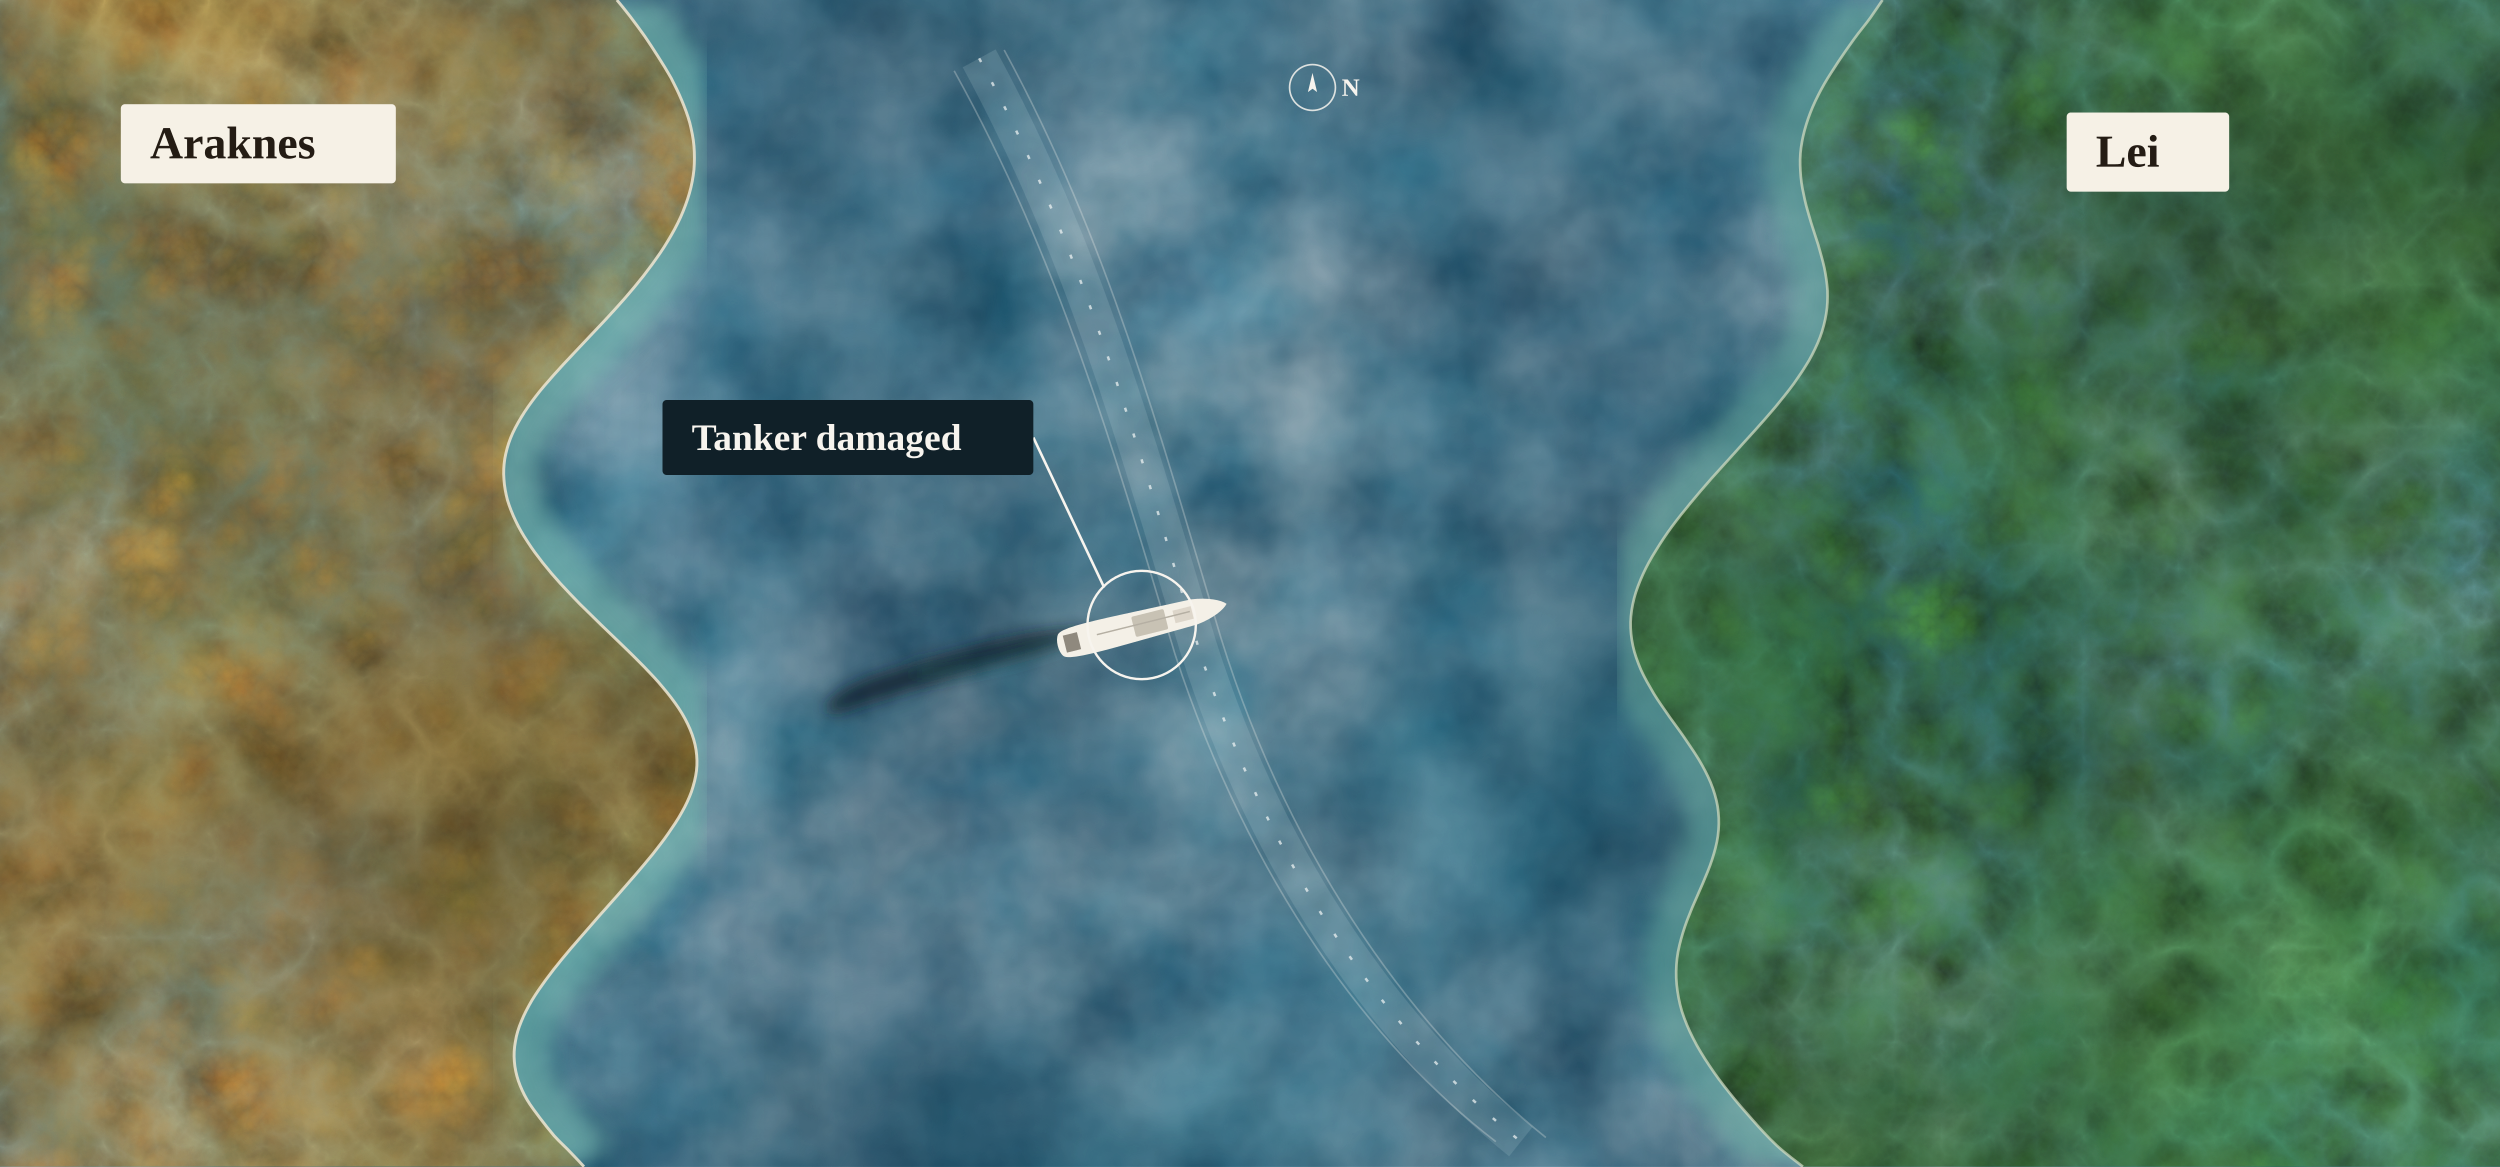
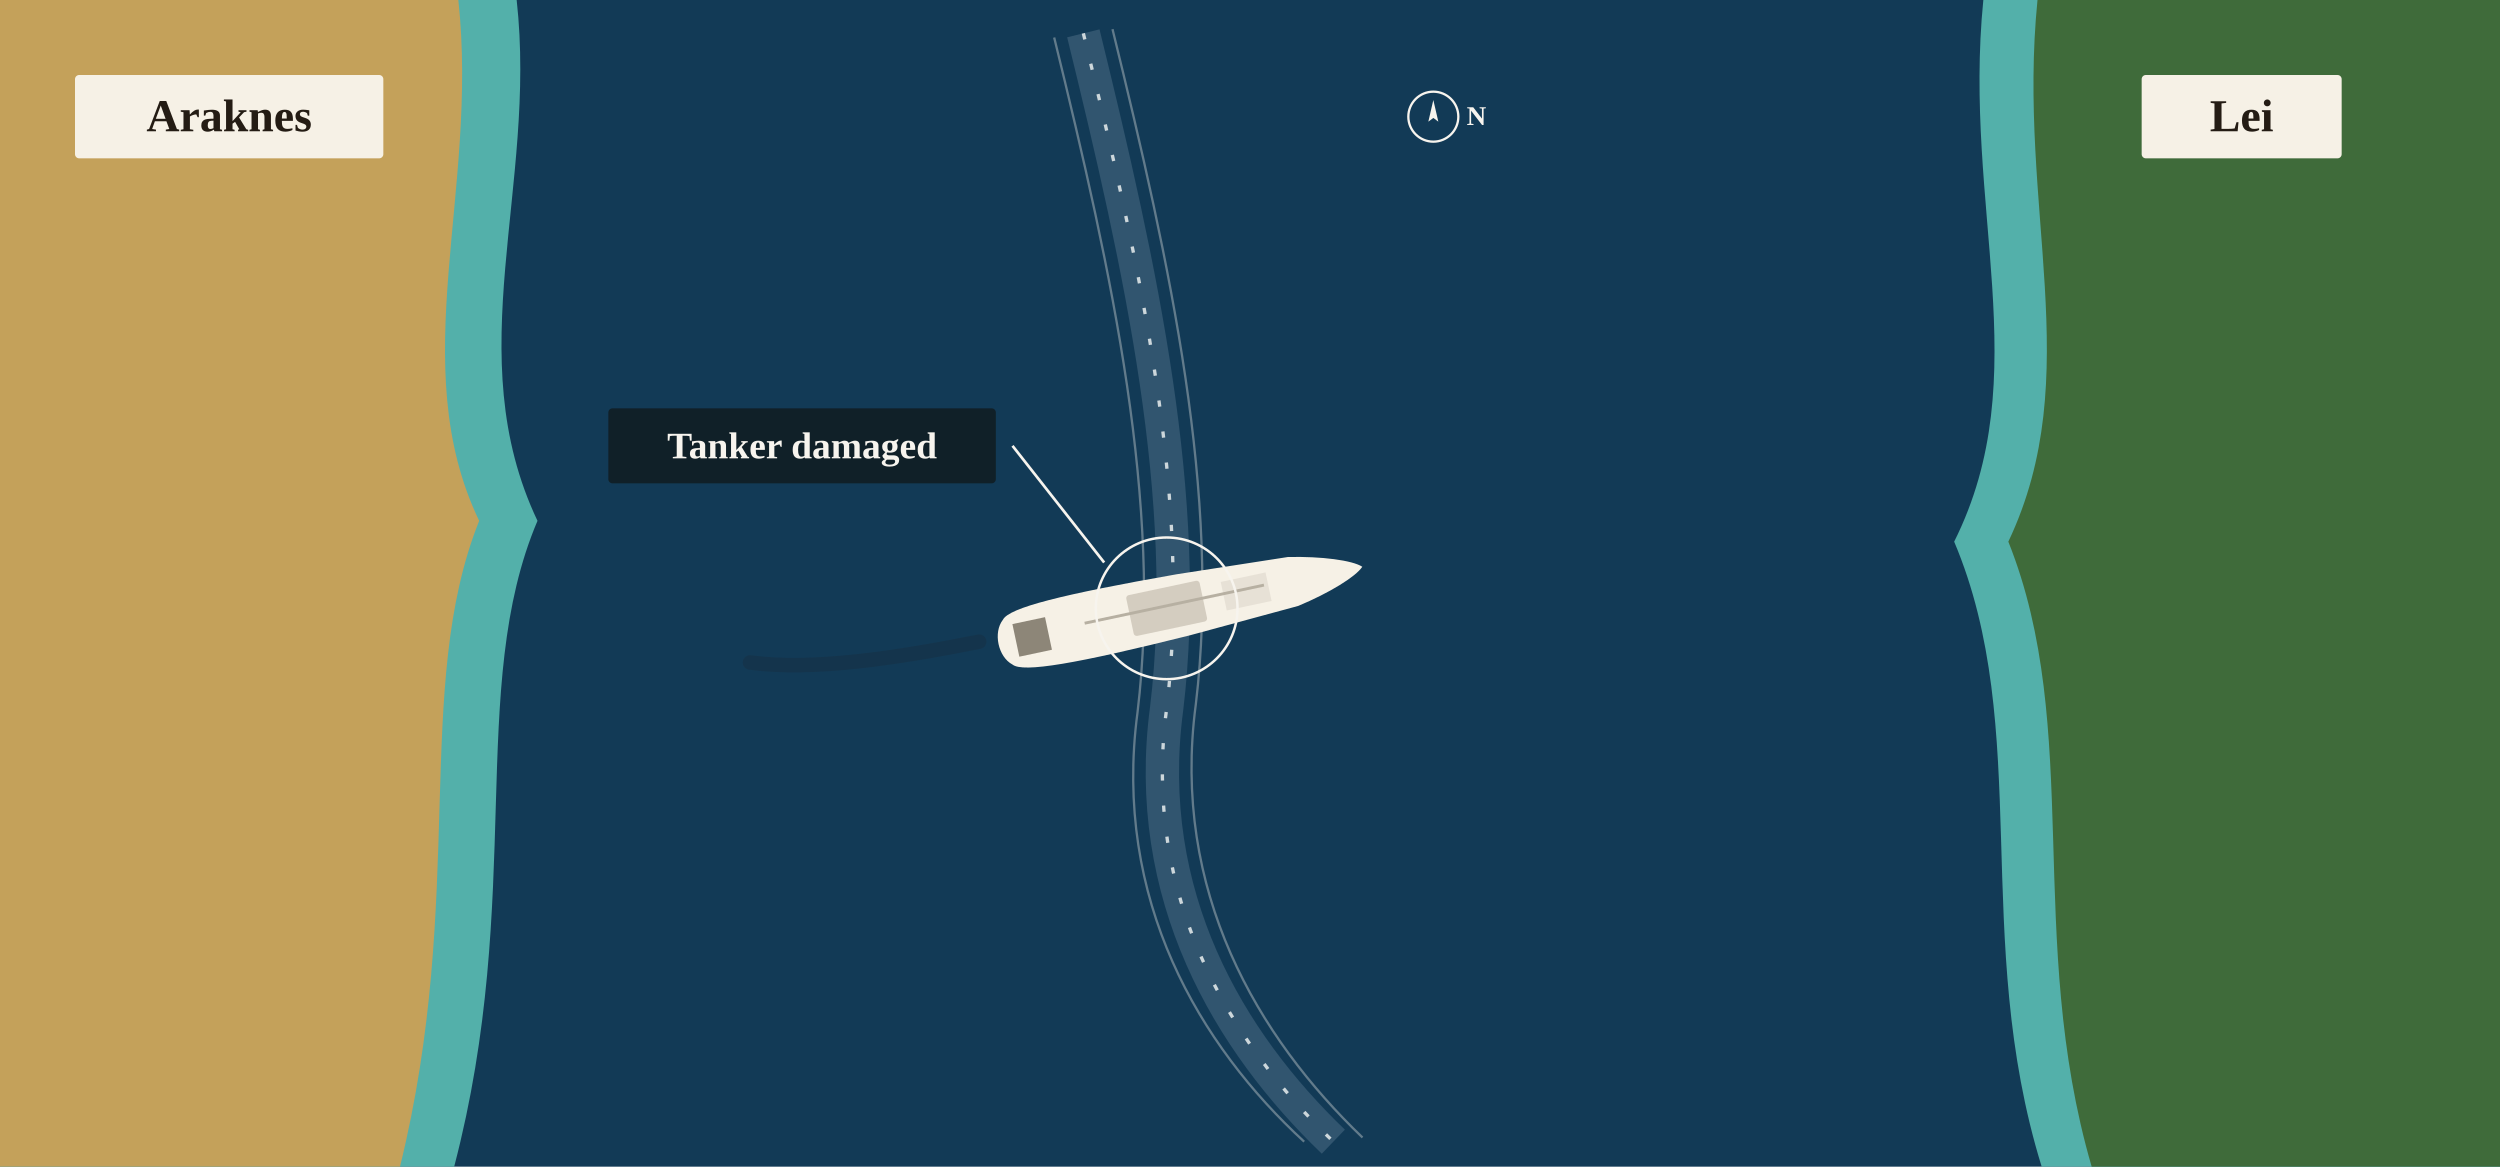
<svg xmlns="http://www.w3.org/2000/svg" viewBox="0 0 1200 560">
  <style>
  .sat-layer { display: none; }
  svg[data-beat="route"] .b-route,
  svg[data-beat="advice"] .b-route,
  svg[data-beat="advice"] .b-advice,
  svg[data-beat="upgrade"] .b-upgrade,
  svg[data-beat="second"] .b-second,
  svg[data-beat="second"] .b-read,
  svg[data-beat="acts"] .b-second,
  svg[data-beat="acts"] .b-acts,
  svg[data-beat="lei"] .b-second,
  svg[data-beat="lei"] .b-acts,
  svg[data-beat="lei"] .b-lei { display: inline; }
</style>
  <defs>
-     <filter id="sea" x="0" y="0" width="100%" height="100%" color-interpolation-filters="sRGB">
-       <feTurbulence type="fractalNoise" baseFrequency="0.018" numOctaves="4" seed="2" result="a" />
-       <feTurbulence type="fractalNoise" baseFrequency="0.004" numOctaves="3" seed="6" result="b" />
-       <feBlend in="a" in2="b" mode="multiply" result="n" />
-       <feColorMatrix in="n" type="matrix" values="         0.15 0.10 0.05 0 0.02         0.22 0.28 0.08 0 0.10         0.25 0.30 0.12 0 0.16         0 0 0 1 0" />
-       <feComponentTransfer>
-         <feFuncR type="linear" slope="1.35" intercept="-0.08" />
-         <feFuncG type="linear" slope="1.25" intercept="-0.04" />
-         <feFuncB type="linear" slope="1.15" intercept="0.0" />
-       </feComponentTransfer>
-     </filter>
-     <filter id="arid" x="0" y="0" width="100%" height="100%" color-interpolation-filters="sRGB">
-       <feTurbulence type="turbulence" baseFrequency="0.02" numOctaves="5" seed="11" result="a" />
-       <feTurbulence type="fractalNoise" baseFrequency="0.004" numOctaves="3" seed="15" result="b" />
-       <feBlend in="a" in2="b" mode="multiply" result="n" />
-       <feColorMatrix in="n" type="matrix" values="         0.55 0.30 0.08 0 0.16         0.32 0.36 0.06 0 0.12         0.12 0.14 0.05 0 0.06         0 0 0 1 0" />
-       <feComponentTransfer>
-         <feFuncR type="linear" slope="1.2" intercept="-0.02" />
-         <feFuncG type="linear" slope="1.15" intercept="-0.02" />
-         <feFuncB type="linear" slope="1.05" intercept="-0.02" />
-       </feComponentTransfer>
-     </filter>
-     <filter id="green" x="0" y="0" width="100%" height="100%" color-interpolation-filters="sRGB">
-       <feTurbulence type="turbulence" baseFrequency="0.022" numOctaves="5" seed="21" result="a" />
-       <feTurbulence type="fractalNoise" baseFrequency="0.005" numOctaves="3" seed="24" result="b" />
-       <feBlend in="a" in2="b" mode="multiply" result="n" />
-       <feColorMatrix in="n" type="matrix" values="         0.16 0.18 0.05 0 0.05         0.22 0.40 0.08 0 0.08         0.10 0.16 0.06 0 0.05         0 0 0 1 0" />
-       <feComponentTransfer>
-         <feFuncR type="linear" slope="1.15" intercept="-0.02" />
-         <feFuncG type="linear" slope="1.2" intercept="-0.02" />
-         <feFuncB type="linear" slope="1.05" intercept="-0.02" />
-       </feComponentTransfer>
-     </filter>
-     <filter id="shore" x="-5%" y="-5%" width="110%" height="110%">
-       <feGaussianBlur stdDeviation="5" />
-     </filter>
-     <filter id="slick" x="-30%" y="-30%" width="160%" height="160%">
-       <feGaussianBlur stdDeviation="3.5" />
-     </filter>
-     <linearGradient id="deep" x1="0" y1="0" x2="1" y2="0">
-       <stop offset="0" stop-color="#041018" stop-opacity="0" />
-       <stop offset="0.36" stop-color="#041018" stop-opacity="0.2" />
-       <stop offset="0.64" stop-color="#041018" stop-opacity="0.2" />
-       <stop offset="1" stop-color="#041018" stop-opacity="0" />
-     </linearGradient>
    <symbol id="hull-tanker" overflow="visible">
-       <path d="M-40,-5.4 C-38,-7.6 -28,-7.8 -8,-7.2 L26,-6.2 C34,-5.2 40,-2.4 42,0 C40,2.4 34,5.2 26,6.2 L-8,7.2 C-28,7.8 -38,7.6 -40,5.4 C-42,3 -42,-3 -40,-5.4 Z" fill="#f4f0e7" />
-       <path d="M-38,-4.2 L-31,-4.2 L-31,4.2 L-38,4.2 Z" fill="#8f897e" />
-       <rect x="-4" y="-5" width="16" height="10" rx="0.8" fill="#c8c2b4" />
-       <rect x="16" y="-3.1" width="9" height="6.2" fill="#ddd6ca" />
-       <path d="M-22,-0.7 L24,-0.7" stroke="#b5afa3" stroke-width="0.7" />
+       <path d="M-78,-11 C-74,-16 -48,-17 8,-15 L62,-12 C78,-9 92,-4 96,0 C92,4 78,9 62,12 L8,15 C-48,17 -74,16 -78,11 C-84,6 -84,-6 -78,-11 Z" fill="#f6f1e6" />
+       <path d="M-74,-8 L-58,-8 L-58,8 L-74,8 Z" fill="#8d8678" />
+       <rect x="-18" y="-10" width="36" height="20" rx="1.5" fill="#d4cdc0" />
+       <rect x="28" y="-7" width="22" height="14" fill="#e7e1d6" />
+       <path d="M-40,-1.2 L48,-1.2" stroke="#b7b0a2" stroke-width="1.4" />
    </symbol>
    <symbol id="hull-merchant" overflow="visible">
-       <path d="M-22,-3.4 C-20,-4.8 -14,-5 -4,-4.6 L14,-4 C18,-3.4 22,-1.6 24,0 C22,1.6 18,3.4 14,4 L-4,4.6 C-14,5 -20,4.8 -22,3.4 C-23.4,2 -23.4,-2 -22,-3.4 Z" fill="#efeae0" />
-       <path d="M-20,-2.6 L-16,-2.6 L-16,2.6 L-20,2.6 Z" fill="#9a9488" />
-       <rect x="2" y="-2.6" width="7" height="5.2" fill="#cfc8ba" />
+       <path d="M-46,-8 C-42,-12 -24,-12.5 4,-11 L34,-9 C44,-7 52,-3 56,0 C52,3 44,7 34,9 L4,11 C-24,12.5 -42,12 -46,8 C-50,4.5 -50,-4.5 -46,-8 Z" fill="#f4f0e6" />
+       <path d="M-42,-6 L-32,-6 L-32,6 L-42,6 Z" fill="#9a9488" />
+       <rect x="6" y="-6.5" width="16" height="13" fill="#d8d1c4" />
    </symbol>
    <symbol id="hull-navy" overflow="visible">
-       <path d="M-30,-3.2 C-28,-4.6 -18,-4.8 2,-4.4 L24,-3.4 C30,-2.6 34,-1.3 36,0 C34,1.3 30,2.6 24,3.4 L2,4.4 C-18,4.8 -28,4.6 -30,3.2 C-32,1.8 -32,-1.8 -30,-3.2 Z" fill="#e4e8ec" />
-       <rect x="8" y="-2.8" width="11" height="5.6" rx="0.4" fill="#1c2430" />
-       <rect x="-8" y="-2" width="8" height="4" fill="#2a3342" />
-       <circle cx="22" cy="0" r="1.15" fill="#9a3030" />
+       <path d="M-52,-7 C-48,-11 -28,-11.5 6,-10 L40,-8 C50,-6 58,-3 62,0 C58,3 50,6 40,8 L6,10 C-28,11.5 -48,11 -52,7 C-56,4 -56,-4 -52,-7 Z" fill="#e7ebef" />
+       <rect x="14" y="-6" width="18" height="12" rx="0.8" fill="#1c2430" />
+       <rect x="-16" y="-4.5" width="16" height="9" fill="#2c3644" />
+       <circle cx="36" cy="0" r="2.2" fill="#9a3030" />
    </symbol>
-     <linearGradient id="wake" x1="0" y1="0" x2="1" y2="0">
-       <stop offset="0" stop-color="#f4f7f6" stop-opacity="0" />
-       <stop offset="1" stop-color="#f4f7f6" stop-opacity="0.85" />
-     </linearGradient>
-     <clipPath id="arak">
-       <path d="M296.1,0.0 C297.2,1.3 300.2,4.9 302.4,7.8 C304.6,10.7 307.1,14.1 309.4,17.3 C311.6,20.6 313.8,23.8 315.9,27.2 C318.0,30.5 320.2,34.0 322.1,37.4 C323.9,40.9 325.7,44.5 327.2,48.1 C328.7,51.7 330.1,55.3 331.1,59.0 C332.0,62.7 332.8,66.4 333.1,70.1 C333.4,73.9 333.4,77.7 333.1,81.4 C332.7,85.2 332.0,89.0 330.9,92.8 C329.8,96.6 328.4,100.4 326.7,104.2 C325.0,108.0 322.9,111.8 320.6,115.6 C318.4,119.3 315.8,123.1 313.1,126.8 C310.4,130.5 307.5,134.2 304.4,137.9 C301.4,141.5 298.2,145.2 294.9,148.8 C291.7,152.4 288.3,155.9 285.0,159.4 C281.7,162.9 278.4,166.4 275.1,169.9 C271.9,173.3 268.7,176.7 265.7,180.1 C262.7,183.5 259.7,186.9 257.2,190.2 C254.6,193.6 252.2,196.9 250.2,200.3 C248.2,203.6 246.4,206.9 245.1,210.2 C243.8,213.5 242.9,216.8 242.3,220.2 C241.8,223.5 241.6,226.8 241.9,230.1 C242.1,233.4 242.7,236.7 243.6,240.1 C244.6,243.4 245.9,246.7 247.5,250.0 C249.1,253.4 251.0,256.7 253.2,260.0 C255.3,263.3 257.8,266.7 260.4,270.0 C263.0,273.3 265.9,276.7 268.9,280.0 C271.9,283.3 275.2,286.7 278.4,290.0 C281.7,293.3 285.2,296.7 288.6,300.0 C292.0,303.3 295.6,306.7 299.0,310.0 C302.4,313.3 305.9,316.7 309.1,320.0 C312.3,323.3 315.5,326.7 318.2,330.0 C321.0,333.3 323.6,336.7 325.8,340.0 C328.0,343.3 329.8,346.7 331.2,350.0 C332.6,353.3 333.6,356.7 334.1,360.0 C334.6,363.3 334.7,366.7 334.3,370.0 C333.9,373.3 333.0,376.7 331.9,380.0 C330.7,383.3 329.1,386.7 327.2,390.0 C325.4,393.3 323.1,396.7 320.8,400.0 C318.5,403.4 315.8,406.7 313.2,410.1 C310.5,413.4 307.7,416.7 304.8,420.1 C301.9,423.4 299.0,426.8 296.0,430.2 C293.1,433.5 290.1,436.9 287.1,440.2 C284.2,443.6 281.2,446.9 278.3,450.3 C275.4,453.6 272.5,457.0 269.8,460.3 C267.1,463.6 264.4,467.0 262.0,470.3 C259.6,473.6 257.3,476.9 255.3,480.2 C253.4,483.5 251.6,486.8 250.3,490.1 C248.9,493.4 247.9,496.6 247.4,499.9 C246.8,503.1 246.6,506.3 246.9,509.5 C247.1,512.6 247.8,515.7 248.8,518.8 C249.9,521.9 251.3,525.0 253.0,527.9 C254.8,530.9 257.1,533.9 259.2,536.7 C261.4,539.6 263.6,542.4 266.0,545.2 C268.5,548.0 271.8,550.9 274.1,553.4 C276.5,555.8 279.3,558.9 280.3,560.0 L0,560 L0,0 Z" />
-     </clipPath>
-     <clipPath id="lei">
-       <path d="M903.6,0.0 C902.6,1.4 900.1,5.3 897.8,8.5 C895.6,11.6 892.4,15.3 889.9,18.8 C887.3,22.3 885.0,25.8 882.6,29.3 C880.3,32.9 877.8,36.6 875.7,40.2 C873.6,43.9 871.7,47.6 870.1,51.3 C868.5,55.1 867.2,58.8 866.2,62.5 C865.2,66.3 864.5,70.0 864.2,73.7 C863.9,77.5 864.1,81.2 864.4,84.9 C864.7,88.6 865.5,92.2 866.3,95.9 C867.1,99.6 868.3,103.2 869.3,106.8 C870.4,110.5 871.7,114.1 872.8,117.7 C873.8,121.3 874.9,125.0 875.7,128.6 C876.4,132.2 877.0,135.9 877.2,139.5 C877.3,143.2 877.2,146.9 876.6,150.5 C876.0,154.2 875.1,157.9 873.7,161.7 C872.3,165.4 870.5,169.1 868.4,172.9 C866.2,176.6 863.7,180.4 861.0,184.2 C858.2,188.0 855.1,191.8 852.0,195.6 C848.8,199.4 845.4,203.2 842.0,207.0 C838.6,210.8 835.0,214.6 831.6,218.5 C828.2,222.3 824.7,226.1 821.3,229.9 C818.0,233.7 814.6,237.6 811.5,241.4 C808.4,245.2 805.3,249.0 802.5,252.8 C799.7,256.6 797.1,260.5 794.8,264.3 C792.4,268.1 790.3,271.9 788.6,275.7 C786.9,279.5 785.4,283.3 784.4,287.1 C783.4,291.0 782.8,294.8 782.7,298.6 C782.6,302.4 783.0,306.2 783.8,310.0 C784.6,313.8 786.0,317.6 787.6,321.4 C789.3,325.2 791.5,329.0 793.8,332.9 C796.1,336.7 798.9,340.5 801.5,344.3 C804.2,348.1 807.1,351.9 809.6,355.7 C812.2,359.5 814.8,363.3 816.9,367.1 C819.0,370.9 820.9,374.7 822.2,378.5 C823.5,382.3 824.5,386.1 824.8,389.9 C825.2,393.6 825.1,397.4 824.6,401.2 C824.1,405.0 823.0,408.8 821.8,412.6 C820.6,416.4 818.9,420.3 817.3,424.1 C815.7,428.0 813.8,431.9 812.2,435.8 C810.6,439.7 809.0,443.7 807.8,447.7 C806.6,451.7 805.5,455.8 805.0,459.9 C804.5,464.1 804.4,468.2 804.8,472.5 C805.2,476.7 806.0,481.0 807.3,485.4 C808.7,489.7 810.5,494.1 812.7,498.4 C814.9,502.8 817.6,507.2 820.5,511.5 C823.4,515.9 826.7,520.3 830.1,524.5 C833.5,528.8 837.1,533.0 840.9,537.2 C844.6,541.4 848.6,545.9 852.7,549.7 C856.7,553.5 863.3,558.3 865.4,560.0 L1200,560 L1200,0 Z" />
-     </clipPath>
  </defs>
-   <rect width="1200" height="560" filter="url(#sea)" />
-   <rect width="1200" height="560" fill="url(#deep)" />
-   <path d="M470,28 C520,120 545,210 575,310 C610,420 670,500 730,548" fill="none" stroke="#d7eef2" stroke-width="18" opacity="0.14" />
-   <path d="M458,34 C508,124 534,214 564,314 C600,424 658,502 718,548" fill="none" stroke="#f7f4ee" stroke-width="0.8" opacity="0.28" />
-   <path d="M482,24 C532,116 556,206 586,306 C620,416 682,498 742,546" fill="none" stroke="#f7f4ee" stroke-width="0.8" opacity="0.28" />
-   <path d="M470,28 C520,120 545,210 575,310 C610,420 670,500 730,548" fill="none" stroke="#f4f7f6" stroke-width="1.2" stroke-dasharray="2 11" opacity="0.7" class="sat-motion">
-     <animate attributeName="stroke-dashoffset" values="0;-26" dur="9s" repeatCount="indefinite" />
+   <rect width="1200" height="560" fill="#123a56" />
+   <path d="M0 0 L248 0 C258 90 220 170 258 250 C224 330 252 430 218 560 L0 560 Z" fill="#5ec4b8" opacity="0.85" />
+   <path d="M0 0 L220 0 C230 92 194 175 230 250 C198 330 224 430 192 560 L0 560 Z" fill="#c4a15a" />
+   <path d="M1200 0 L952 0 C942 100 978 180 938 260 C976 350 946 450 980 560 L1200 560 Z" fill="#5ec4b8" opacity="0.85" />
+   <path d="M1200 0 L978 0 C968 100 1002 180 964 260 C1000 350 972 450 1004 560 L1200 560 Z" fill="#3f6b3a" />
+   <path d="M520,16 C548,130 572,240 560,340 C548,430 590,500 640,548" fill="none" stroke="#d7e6f2" stroke-width="16" opacity="0.16" />
+   <path d="M506,18 C534,132 558,242 546,342 C534,432 576,502 626,548" fill="none" stroke="#f7f4ee" stroke-width="1.1" opacity="0.35" />
+   <path d="M534,14 C562,128 586,238 574,338 C562,428 604,498 654,546" fill="none" stroke="#f7f4ee" stroke-width="1.1" opacity="0.35" />
+   <path d="M520,16 C548,130 572,240 560,340 C548,430 590,500 640,548" fill="none" stroke="#f4f7f6" stroke-width="1.6" stroke-dasharray="3 12" opacity="0.8" class="sat-motion">
+     <animate attributeName="stroke-dashoffset" values="0;-30" dur="9s" repeatCount="indefinite" />
  </path>
-   <g transform="translate(630,42)" fill="none" stroke="#f7f4ee" font-family="Source Sans 3, Liberation Sans, sans-serif" font-size="12" font-weight="700">
-     <circle cx="0" cy="0" r="11" stroke-width="0.8" opacity="0.85" />
-     <path d="M0,-7 L2.2,2.2 L0,0.6 L-2.2,2.2 Z" fill="#f7f4ee" stroke="none" />
-     <text x="14" y="4" fill="#f7f4ee" stroke="none">N</text>
+   <g transform="translate(688,56)" fill="none" stroke="#f7f4ee" font-family="Source Sans 3, Liberation Sans, sans-serif" font-size="13" font-weight="700">
+     <circle cx="0" cy="0" r="12" stroke-width="1.1" />
+     <path d="M0,-8 L2.4,2.4 L0,0.6 L-2.4,2.4 Z" fill="#f7f4ee" stroke="none" />
+     <text x="16" y="4" fill="#f7f4ee" stroke="none">N</text>
  </g>
-   <path d="M296.1,0.0 C297.2,1.3 300.2,4.9 302.4,7.8 C304.6,10.7 307.1,14.1 309.4,17.3 C311.6,20.6 313.8,23.8 315.9,27.2 C318.0,30.5 320.2,34.0 322.1,37.4 C323.9,40.9 325.7,44.5 327.2,48.1 C328.7,51.7 330.1,55.3 331.1,59.0 C332.0,62.7 332.8,66.4 333.1,70.1 C333.4,73.9 333.4,77.7 333.1,81.4 C332.7,85.2 332.0,89.0 330.9,92.8 C329.8,96.6 328.4,100.4 326.7,104.2 C325.0,108.0 322.9,111.8 320.6,115.6 C318.4,119.3 315.8,123.1 313.1,126.8 C310.4,130.5 307.5,134.2 304.4,137.9 C301.4,141.5 298.2,145.2 294.9,148.8 C291.7,152.4 288.3,155.9 285.0,159.4 C281.7,162.9 278.4,166.4 275.1,169.9 C271.9,173.3 268.7,176.7 265.7,180.1 C262.7,183.5 259.7,186.9 257.2,190.2 C254.6,193.6 252.2,196.9 250.2,200.3 C248.2,203.6 246.4,206.9 245.1,210.2 C243.8,213.5 242.9,216.8 242.3,220.2 C241.8,223.5 241.6,226.8 241.9,230.1 C242.1,233.4 242.7,236.7 243.6,240.1 C244.6,243.4 245.9,246.7 247.5,250.0 C249.1,253.4 251.0,256.7 253.2,260.0 C255.3,263.3 257.8,266.7 260.4,270.0 C263.0,273.3 265.9,276.7 268.9,280.0 C271.9,283.3 275.2,286.7 278.4,290.0 C281.7,293.3 285.2,296.7 288.6,300.0 C292.0,303.3 295.6,306.7 299.0,310.0 C302.4,313.3 305.9,316.7 309.1,320.0 C312.3,323.3 315.5,326.7 318.2,330.0 C321.0,333.3 323.6,336.7 325.8,340.0 C328.0,343.3 329.8,346.7 331.2,350.0 C332.6,353.3 333.6,356.7 334.1,360.0 C334.6,363.3 334.7,366.7 334.3,370.0 C333.9,373.3 333.0,376.7 331.9,380.0 C330.7,383.3 329.1,386.7 327.2,390.0 C325.4,393.3 323.1,396.7 320.8,400.0 C318.5,403.4 315.8,406.7 313.2,410.1 C310.5,413.4 307.7,416.7 304.8,420.1 C301.9,423.4 299.0,426.8 296.0,430.2 C293.1,433.5 290.1,436.9 287.1,440.2 C284.2,443.6 281.2,446.9 278.3,450.3 C275.4,453.6 272.5,457.0 269.8,460.3 C267.1,463.6 264.4,467.0 262.0,470.3 C259.6,473.6 257.3,476.9 255.3,480.2 C253.4,483.5 251.6,486.8 250.3,490.1 C248.9,493.4 247.9,496.6 247.4,499.9 C246.8,503.1 246.6,506.3 246.9,509.5 C247.1,512.6 247.8,515.7 248.8,518.8 C249.9,521.9 251.3,525.0 253.0,527.9 C254.8,530.9 257.1,533.9 259.2,536.7 C261.4,539.6 263.6,542.4 266.0,545.2 C268.5,548.0 271.8,550.9 274.1,553.4 C276.5,555.8 279.3,558.9 280.3,560.0" fill="none" stroke="#7ec4b6" stroke-width="34" stroke-linejoin="round" opacity="0.55" filter="url(#shore)" />
-   <path d="M903.6,0.0 C902.6,1.4 900.1,5.3 897.8,8.5 C895.6,11.6 892.4,15.3 889.9,18.8 C887.3,22.3 885.0,25.8 882.6,29.3 C880.3,32.9 877.8,36.6 875.7,40.2 C873.6,43.9 871.7,47.6 870.1,51.3 C868.5,55.1 867.2,58.8 866.2,62.5 C865.2,66.3 864.5,70.0 864.2,73.7 C863.9,77.5 864.1,81.2 864.4,84.9 C864.7,88.6 865.5,92.2 866.3,95.9 C867.1,99.6 868.3,103.2 869.3,106.8 C870.4,110.5 871.7,114.1 872.8,117.7 C873.8,121.3 874.9,125.0 875.7,128.6 C876.4,132.2 877.0,135.9 877.2,139.5 C877.3,143.2 877.2,146.9 876.6,150.5 C876.0,154.2 875.1,157.9 873.7,161.7 C872.3,165.4 870.5,169.1 868.4,172.9 C866.2,176.6 863.7,180.4 861.0,184.2 C858.2,188.0 855.1,191.8 852.0,195.6 C848.8,199.4 845.4,203.2 842.0,207.0 C838.6,210.8 835.0,214.6 831.6,218.5 C828.2,222.3 824.7,226.1 821.3,229.9 C818.0,233.7 814.6,237.6 811.5,241.4 C808.4,245.2 805.3,249.0 802.5,252.8 C799.7,256.6 797.1,260.5 794.8,264.3 C792.4,268.1 790.3,271.9 788.6,275.7 C786.9,279.5 785.4,283.3 784.4,287.1 C783.4,291.0 782.8,294.8 782.7,298.6 C782.6,302.4 783.0,306.2 783.8,310.0 C784.6,313.8 786.0,317.6 787.6,321.4 C789.3,325.2 791.5,329.0 793.8,332.9 C796.1,336.7 798.9,340.5 801.5,344.3 C804.2,348.1 807.1,351.9 809.6,355.7 C812.2,359.5 814.8,363.3 816.9,367.1 C819.0,370.9 820.9,374.7 822.2,378.5 C823.5,382.3 824.5,386.1 824.8,389.9 C825.2,393.6 825.1,397.4 824.6,401.2 C824.1,405.0 823.0,408.8 821.8,412.6 C820.6,416.4 818.9,420.3 817.3,424.1 C815.7,428.0 813.8,431.9 812.2,435.8 C810.6,439.7 809.0,443.7 807.8,447.7 C806.6,451.7 805.5,455.8 805.0,459.9 C804.5,464.1 804.4,468.2 804.8,472.5 C805.2,476.7 806.0,481.0 807.3,485.4 C808.7,489.7 810.5,494.1 812.7,498.4 C814.9,502.8 817.6,507.2 820.5,511.5 C823.4,515.9 826.7,520.3 830.1,524.5 C833.5,528.8 837.1,533.0 840.9,537.2 C844.6,541.4 848.6,545.9 852.7,549.7 C856.7,553.5 863.3,558.3 865.4,560.0" fill="none" stroke="#6eb5a4" stroke-width="32" stroke-linejoin="round" opacity="0.5" filter="url(#shore)" />
-   <g clip-path="url(#arak)">
-     <rect width="1200" height="560" filter="url(#arid)" />
-   </g>
-   <g clip-path="url(#lei)">
-     <rect width="1200" height="560" filter="url(#green)" />
-   </g>
-   <path d="M296.1,0.0 C297.2,1.3 300.2,4.9 302.4,7.8 C304.6,10.7 307.1,14.1 309.4,17.3 C311.6,20.6 313.8,23.8 315.9,27.2 C318.0,30.5 320.2,34.0 322.1,37.4 C323.9,40.9 325.7,44.5 327.2,48.1 C328.7,51.7 330.1,55.3 331.1,59.0 C332.0,62.7 332.8,66.4 333.1,70.1 C333.4,73.9 333.4,77.7 333.1,81.4 C332.7,85.2 332.0,89.0 330.9,92.8 C329.8,96.6 328.4,100.4 326.7,104.2 C325.0,108.0 322.9,111.8 320.6,115.6 C318.4,119.3 315.8,123.1 313.1,126.8 C310.4,130.5 307.5,134.2 304.4,137.9 C301.4,141.5 298.2,145.2 294.9,148.8 C291.7,152.4 288.3,155.9 285.0,159.4 C281.7,162.9 278.4,166.4 275.1,169.9 C271.9,173.3 268.7,176.7 265.7,180.1 C262.7,183.5 259.7,186.9 257.2,190.2 C254.6,193.6 252.2,196.9 250.2,200.3 C248.2,203.6 246.4,206.9 245.1,210.2 C243.8,213.5 242.9,216.8 242.3,220.2 C241.8,223.5 241.6,226.8 241.9,230.1 C242.1,233.4 242.7,236.7 243.6,240.1 C244.6,243.4 245.9,246.7 247.5,250.0 C249.1,253.4 251.0,256.7 253.2,260.0 C255.3,263.3 257.8,266.7 260.4,270.0 C263.0,273.3 265.9,276.7 268.9,280.0 C271.9,283.3 275.2,286.7 278.4,290.0 C281.7,293.3 285.2,296.7 288.6,300.0 C292.0,303.3 295.6,306.7 299.0,310.0 C302.4,313.3 305.9,316.7 309.1,320.0 C312.3,323.3 315.5,326.7 318.2,330.0 C321.0,333.3 323.6,336.7 325.8,340.0 C328.0,343.3 329.8,346.7 331.2,350.0 C332.6,353.3 333.6,356.7 334.1,360.0 C334.6,363.3 334.7,366.7 334.3,370.0 C333.9,373.3 333.0,376.7 331.9,380.0 C330.7,383.3 329.1,386.7 327.2,390.0 C325.4,393.3 323.1,396.7 320.8,400.0 C318.5,403.4 315.8,406.7 313.2,410.1 C310.5,413.4 307.7,416.7 304.8,420.1 C301.9,423.4 299.0,426.8 296.0,430.2 C293.1,433.5 290.1,436.9 287.1,440.2 C284.2,443.6 281.2,446.9 278.3,450.3 C275.4,453.6 272.5,457.0 269.8,460.3 C267.1,463.6 264.4,467.0 262.0,470.3 C259.6,473.6 257.3,476.9 255.3,480.2 C253.4,483.5 251.6,486.8 250.3,490.1 C248.9,493.4 247.9,496.6 247.4,499.9 C246.8,503.1 246.6,506.3 246.9,509.5 C247.1,512.6 247.8,515.7 248.8,518.8 C249.9,521.9 251.3,525.0 253.0,527.9 C254.8,530.9 257.1,533.9 259.2,536.7 C261.4,539.6 263.6,542.4 266.0,545.2 C268.5,548.0 271.8,550.9 274.1,553.4 C276.5,555.8 279.3,558.9 280.3,560.0" fill="none" stroke="#efe6d2" stroke-width="1.4" stroke-linejoin="round" opacity="0.85" />
-   <path d="M903.6,0.0 C902.6,1.4 900.1,5.3 897.8,8.5 C895.6,11.6 892.4,15.3 889.9,18.8 C887.3,22.3 885.0,25.8 882.6,29.3 C880.3,32.9 877.8,36.6 875.7,40.2 C873.6,43.9 871.7,47.6 870.1,51.3 C868.5,55.1 867.2,58.8 866.2,62.5 C865.2,66.3 864.5,70.0 864.2,73.7 C863.9,77.5 864.1,81.2 864.4,84.9 C864.7,88.6 865.5,92.2 866.3,95.9 C867.1,99.6 868.3,103.2 869.3,106.8 C870.4,110.5 871.7,114.1 872.8,117.7 C873.8,121.3 874.9,125.0 875.7,128.6 C876.4,132.2 877.0,135.9 877.2,139.5 C877.3,143.2 877.2,146.9 876.6,150.5 C876.0,154.2 875.1,157.9 873.7,161.7 C872.3,165.4 870.5,169.1 868.4,172.9 C866.2,176.6 863.7,180.4 861.0,184.2 C858.2,188.0 855.1,191.8 852.0,195.6 C848.8,199.4 845.4,203.2 842.0,207.0 C838.6,210.8 835.0,214.6 831.6,218.5 C828.2,222.3 824.7,226.1 821.3,229.9 C818.0,233.7 814.6,237.6 811.5,241.4 C808.4,245.2 805.3,249.0 802.5,252.8 C799.7,256.6 797.1,260.5 794.8,264.3 C792.4,268.1 790.3,271.9 788.6,275.7 C786.9,279.5 785.4,283.3 784.4,287.1 C783.4,291.0 782.8,294.8 782.7,298.6 C782.6,302.4 783.0,306.2 783.8,310.0 C784.6,313.8 786.0,317.6 787.6,321.4 C789.3,325.2 791.5,329.0 793.8,332.9 C796.1,336.7 798.9,340.5 801.5,344.3 C804.2,348.1 807.1,351.9 809.6,355.7 C812.2,359.5 814.8,363.3 816.9,367.1 C819.0,370.9 820.9,374.7 822.2,378.5 C823.5,382.3 824.5,386.1 824.8,389.9 C825.2,393.6 825.1,397.4 824.6,401.2 C824.1,405.0 823.0,408.8 821.8,412.6 C820.6,416.4 818.9,420.3 817.3,424.1 C815.7,428.0 813.8,431.9 812.2,435.8 C810.6,439.7 809.0,443.7 807.8,447.7 C806.6,451.7 805.5,455.8 805.0,459.9 C804.5,464.1 804.4,468.2 804.8,472.5 C805.2,476.7 806.0,481.0 807.3,485.4 C808.7,489.7 810.5,494.1 812.7,498.4 C814.9,502.8 817.6,507.2 820.5,511.5 C823.4,515.9 826.7,520.3 830.1,524.5 C833.5,528.8 837.1,533.0 840.9,537.2 C844.6,541.4 848.6,545.9 852.7,549.7 C856.7,553.5 863.3,558.3 865.4,560.0" fill="none" stroke="#d5dec4" stroke-width="1.3" stroke-linejoin="round" opacity="0.7" />
-   <g filter="url(#slick)" opacity="0.7">
-     <path d="M530,304 C500,312 450,328 410,340 C390,348 392,334 420,324 C470,308 510,298 530,304 Z" fill="#071820" />
-     <path d="M512,308 C490,316 460,324 440,322" fill="none" stroke="#1c6a62" stroke-width="2.2" stroke-linecap="round" opacity="0.55" />
-   </g>
-   <use href="#hull-tanker" transform="translate(548,300) rotate(-14)" />
-   <circle cx="548" cy="300" r="26" fill="none" stroke="#f7f4ee" stroke-width="1.15" />
-   <line x1="530" y1="282" x2="496" y2="210" stroke="#f7f4ee" stroke-width="1.25" />
+   <path d="M470,308 C430,316 390,322 360,318" fill="none" stroke="#163044" stroke-width="7" stroke-linecap="round" opacity="0.55" />
+   <use href="#hull-tanker" transform="translate(560,292) rotate(-12)" />
+   <circle cx="560" cy="292" r="34" fill="none" stroke="#f7f4ee" stroke-width="1.2" />
+   <line x1="530" y1="270" x2="486" y2="214" stroke="#f7f4ee" stroke-width="1.3" />
  <g font-family="Source Sans 3, Liberation Sans, sans-serif" font-weight="700">
-     <rect x="58" y="50" width="132" height="38" fill="#f6f1e6" rx="2" />
-     <text x="72" y="76" fill="#241c14" font-size="22">Araknes</text>
-     <rect x="992" y="54" width="78" height="38" fill="#f6f1e6" rx="2" />
-     <text x="1006" y="80" fill="#241c14" font-size="22">Lei</text>
-     <rect x="318" y="192" width="178" height="36" fill="#102028" rx="2" />
-     <text x="332" y="216" fill="#f7f4ee" font-size="18">Tanker damaged</text>
+     <rect x="36" y="36" width="148" height="40" fill="#f6f1e6" rx="2" />
+     <text x="110" y="63" text-anchor="middle" fill="#241c14" font-size="22">Araknes</text>
+     <rect x="1028" y="36" width="96" height="40" fill="#f6f1e6" rx="2" />
+     <text x="1076" y="63" text-anchor="middle" fill="#241c14" font-size="22">Lei</text>
+     <rect x="292" y="196" width="186" height="36" fill="#102028" rx="2" />
+     <text x="385" y="220" text-anchor="middle" fill="#f7f4ee" font-size="18">Tanker damaged</text>
  </g>
  <g class="sat-layer b-route" font-family="Source Sans 3, Liberation Sans, sans-serif" font-weight="700">
-     <rect x="300" y="418" width="520" height="84" fill="#102028" rx="2" />
-     <text x="318" y="450" fill="#f7f4ee" font-size="18">Araknes says Lei meant to disrupt trade</text>
-     <text x="318" y="478" fill="#f7f4ee" font-size="18">Lei says an old mine, or a breakdown</text>
+     <rect x="292" y="400" width="520" height="78" fill="#102028" rx="2" />
+     <text x="310" y="432" fill="#f7f4ee" font-size="18">Araknes says Lei meant to disrupt trade</text>
+     <text x="310" y="458" fill="#f7f4ee" font-size="18">Lei says an old mine, or a breakdown</text>
  </g>
  <g class="sat-layer b-advice" font-family="Source Sans 3, Liberation Sans, sans-serif" font-weight="700">
-     <circle cx="430" cy="168" r="16" fill="none" stroke="#f7f4ee" stroke-width="1.4" />
-     <circle cx="430" cy="168" r="16" fill="none" stroke="#f7f4ee" stroke-width="1.15" class="sat-motion">
-       <animate attributeName="r" values="14;48" dur="3.6s" repeatCount="indefinite" />
+     <circle cx="430" cy="150" r="14" fill="none" stroke="#f7f4ee" stroke-width="1.4" />
+     <circle cx="430" cy="150" r="14" fill="none" stroke="#f7f4ee" stroke-width="1.15" class="sat-motion">
+       <animate attributeName="r" values="14;46" dur="3.6s" repeatCount="indefinite" />
      <animate attributeName="opacity" values="0.75;0" dur="3.6s" repeatCount="indefinite" />
    </circle>
-     <line x1="446" y1="176" x2="520" y2="268" stroke="#f7f4ee" stroke-width="1.15" stroke-dasharray="3 4" />
-     <rect x="348" y="96" width="186" height="34" fill="#102028" rx="2" />
-     <text x="362" y="119" fill="#f7f4ee" font-size="17">Asking ORACLE</text>
+     <line x1="444" y1="158" x2="520" y2="250" stroke="#f7f4ee" stroke-width="1.15" stroke-dasharray="3 4" />
+     <rect x="330" y="78" width="186" height="34" fill="#102028" rx="2" />
+     <text x="423" y="101" text-anchor="middle" fill="#f7f4ee" font-size="17">Asking ORACLE</text>
  </g>
  <g class="sat-layer b-upgrade" font-family="Source Sans 3, Liberation Sans, sans-serif" font-weight="700">
-     <g fill="none" stroke="#e7d7b2" stroke-width="1.35">
-       <circle cx="470" cy="188" r="20" />
-       <circle cx="655" cy="236" r="20" />
-       <circle cx="600" cy="392" r="20" />
+     <g fill="none" stroke="#e7d7b2" stroke-width="1.4">
+       <circle cx="470" cy="168" r="18" />
+       <circle cx="700" cy="210" r="18" />
+       <circle cx="620" cy="430" r="18" />
    </g>
    <g fill="none" stroke="#e7d7b2" stroke-width="1.1" class="sat-motion">
-       <circle cx="470" cy="188" r="20">
-         <animate attributeName="r" values="18;42" dur="4.4s" repeatCount="indefinite" />
+       <circle cx="470" cy="168" r="18">
+         <animate attributeName="r" values="16;40" dur="4.4s" repeatCount="indefinite" />
        <animate attributeName="opacity" values="0.7;0" dur="4.4s" repeatCount="indefinite" />
      </circle>
-       <circle cx="655" cy="236" r="20">
-         <animate attributeName="r" values="18;42" dur="4.4s" begin="1.4s" repeatCount="indefinite" />
+       <circle cx="700" cy="210" r="18">
+         <animate attributeName="r" values="16;40" dur="4.4s" begin="1.4s" repeatCount="indefinite" />
        <animate attributeName="opacity" values="0.7;0" dur="4.4s" begin="1.4s" repeatCount="indefinite" />
      </circle>
-       <circle cx="600" cy="392" r="20">
-         <animate attributeName="r" values="18;42" dur="4.4s" begin="2.8s" repeatCount="indefinite" />
+       <circle cx="620" cy="430" r="18">
+         <animate attributeName="r" values="16;40" dur="4.4s" begin="2.8s" repeatCount="indefinite" />
        <animate attributeName="opacity" values="0.7;0" dur="4.4s" begin="2.8s" repeatCount="indefinite" />
      </circle>
    </g>
-     <rect x="500" y="78" width="168" height="34" fill="#102028" rx="2" />
-     <text x="514" y="101" fill="#f7f4ee" font-size="17">On the watch</text>
+     <rect x="500" y="72" width="168" height="34" fill="#102028" rx="2" />
+     <text x="584" y="95" text-anchor="middle" fill="#f7f4ee" font-size="17">On the watch</text>
  </g>
  <g class="sat-layer b-second">
-     <use href="#hull-merchant" transform="translate(700,198) rotate(-8) scale(0.95)" />
-     <circle cx="700" cy="198" r="16" fill="none" stroke="#f7f4ee" stroke-width="1.15" stroke-dasharray="2.4 2.2" />
-     <circle cx="700" cy="198" r="16" fill="none" stroke="#f7f4ee" stroke-width="1" class="sat-motion">
-       <animate attributeName="r" values="16;34" dur="3.2s" repeatCount="indefinite" />
+     <use href="#hull-merchant" transform="translate(820,168) rotate(-8)" />
+     <circle cx="820" cy="168" r="22" fill="none" stroke="#f7f4ee" stroke-width="1.15" stroke-dasharray="2.6 2.4" />
+     <circle cx="820" cy="168" r="22" fill="none" stroke="#f7f4ee" stroke-width="1" class="sat-motion">
+       <animate attributeName="r" values="22;40" dur="3.2s" repeatCount="indefinite" />
      <animate attributeName="opacity" values="0.7;0" dur="3.2s" repeatCount="indefinite" />
    </circle>
-     <line x1="688" y1="186" x2="628" y2="128" stroke="#f7f4ee" stroke-width="1.25" />
+     <line x1="800" y1="156" x2="730" y2="112" stroke="#f7f4ee" stroke-width="1.25" />
    <g font-family="Source Sans 3, Liberation Sans, sans-serif" font-weight="700">
-       <rect x="496" y="96" width="132" height="34" fill="#102028" rx="2" />
-       <text x="510" y="119" fill="#f7f4ee" font-size="17">No contact</text>
+       <rect x="560" y="78" width="150" height="34" fill="#102028" rx="2" />
+       <text x="635" y="101" text-anchor="middle" fill="#f7f4ee" font-size="17">No contact</text>
    </g>
  </g>
  <g class="sat-layer b-read" font-family="Source Sans 3, Liberation Sans, sans-serif" font-weight="700">
-     <rect x="300" y="430" width="300" height="72" fill="#102028" rx="2" />
-     <text x="316" y="460" fill="#f7f4ee" font-size="17">ORACLE 62%</text>
-     <text x="316" y="486" fill="#f7f4ee" font-size="17">Lei may target shipping</text>
+     <rect x="292" y="400" width="320" height="72" fill="#102028" rx="2" />
+     <text x="308" y="430" fill="#d9c7a2" font-size="16">ORACLE 62%</text>
+     <text x="308" y="456" fill="#f7f4ee" font-size="18">Lei may target shipping</text>
  </g>
  <g class="sat-layer b-acts" font-family="Source Sans 3, Liberation Sans, sans-serif" font-weight="700">
-     <path d="M400,268 A78,78 0 0 1 468,196" fill="none" stroke="#f4f1ea" stroke-width="1.35" />
-     <path d="M386,280 A104,104 0 0 1 482,180" fill="none" stroke="#f4f1ea" stroke-width="1.05" opacity="0.75" class="sat-motion">
+     <path d="M430,250 A70,70 0 0 1 500,190" fill="none" stroke="#f4f1ea" stroke-width="1.4" />
+     <path d="M414,262 A96,96 0 0 1 514,174" fill="none" stroke="#f4f1ea" stroke-width="1.05" opacity="0.75" class="sat-motion">
      <animate attributeName="opacity" values="0.2;0.85;0.2" dur="3.4s" repeatCount="indefinite" />
    </path>
-     <rect x="292" y="150" width="112" height="32" fill="#102028" rx="2" />
-     <text x="306" y="172" fill="#f7f4ee" font-size="16">Warning</text>
-     <path d="M390,410 C450,382 510,362 575,352" fill="none" stroke="#f7f4ee" stroke-width="1.25" stroke-dasharray="5 6" class="sat-motion">
+     <rect x="250" y="128" width="112" height="32" fill="#102028" rx="2" />
+     <text x="306" y="150" text-anchor="middle" fill="#f7f4ee" font-size="16">Warning</text>
+     <path d="M430,430 C500,410 560,392 630,378" fill="none" stroke="#f7f4ee" stroke-width="1.25" stroke-dasharray="5 6" class="sat-motion">
      <animate attributeName="stroke-dashoffset" values="22;0" dur="5.5s" repeatCount="indefinite" />
    </path>
-     <use href="#hull-navy" transform="translate(575,352) rotate(-10) scale(0.92)" />
-     <rect x="392" y="424" width="102" height="30" fill="#102028" rx="2" />
-     <text x="406" y="445" fill="#f7f4ee" font-size="16">Patrols</text>
-     <use href="#hull-merchant" transform="translate(690,455) rotate(12) scale(0.82)" />
-     <circle cx="690" cy="455" r="22" fill="none" stroke="#f7f4ee" stroke-width="1.2" />
-     <rect x="720" y="424" width="128" height="30" fill="#102028" rx="2" />
-     <text x="732" y="445" fill="#f7f4ee" font-size="16">Inspection</text>
-     <rect x="968" y="188" width="156" height="32" fill="#f6f1e6" rx="2" />
-     <text x="980" y="210" fill="#241c14" font-size="16">Talks frozen</text>
+     <use href="#hull-navy" transform="translate(640,372) rotate(-8)" />
+     <rect x="360" y="468" width="102" height="30" fill="#102028" rx="2" />
+     <text x="411" y="489" text-anchor="middle" fill="#f7f4ee" font-size="16">Patrols</text>
+     <use href="#hull-merchant" transform="translate(760,470) rotate(8) scale(0.9)" />
+     <circle cx="760" cy="470" r="24" fill="none" stroke="#f7f4ee" stroke-width="1.2" />
+     <rect x="800" y="430" width="128" height="30" fill="#102028" rx="2" />
+     <text x="864" y="451" text-anchor="middle" fill="#f7f4ee" font-size="16">Inspection</text>
+     <rect x="990" y="168" width="156" height="32" fill="#f6f1e6" rx="2" />
+     <text x="1068" y="190" text-anchor="middle" fill="#241c14" font-size="16">Talks frozen</text>
  </g>
  <g class="sat-layer b-lei" font-family="Source Sans 3, Liberation Sans, sans-serif" font-weight="700">
-     <path d="M860,118 C830,128 800,138 770,150" fill="none" stroke="#f7f4ee" stroke-width="1.2" stroke-dasharray="5 6" class="sat-motion">
+     <path d="M900,118 C860,126 830,136 800,148" fill="none" stroke="#f7f4ee" stroke-width="1.2" stroke-dasharray="5 6" class="sat-motion">
      <animate attributeName="stroke-dashoffset" values="22;0" dur="6s" repeatCount="indefinite" />
    </path>
-     <path d="M780,530 C730,520 680,508 640,498" fill="none" stroke="#f7f4ee" stroke-width="1.2" stroke-dasharray="5 6" class="sat-motion">
+     <path d="M760,520 C710,508 660,494 620,482" fill="none" stroke="#f7f4ee" stroke-width="1.2" stroke-dasharray="5 6" class="sat-motion">
      <animate attributeName="stroke-dashoffset" values="22;0" dur="6.5s" repeatCount="indefinite" />
    </path>
-     <use href="#hull-navy" transform="translate(770,150) rotate(168) scale(0.95)" />
-     <use href="#hull-navy" transform="translate(640,498) rotate(200) scale(0.95)" />
-     <rect x="990" y="248" width="176" height="32" fill="#f6f1e6" rx="2" />
-     <text x="1002" y="270" fill="#241c14" font-size="16">Lei naval forces</text>
+     <use href="#hull-navy" transform="translate(790,150) rotate(168)" />
+     <use href="#hull-navy" transform="translate(610,478) rotate(200)" />
+     <rect x="968" y="248" width="186" height="32" fill="#f6f1e6" rx="2" />
+     <text x="1061" y="270" text-anchor="middle" fill="#241c14" font-size="16">Lei naval forces</text>
  </g>
</svg>
